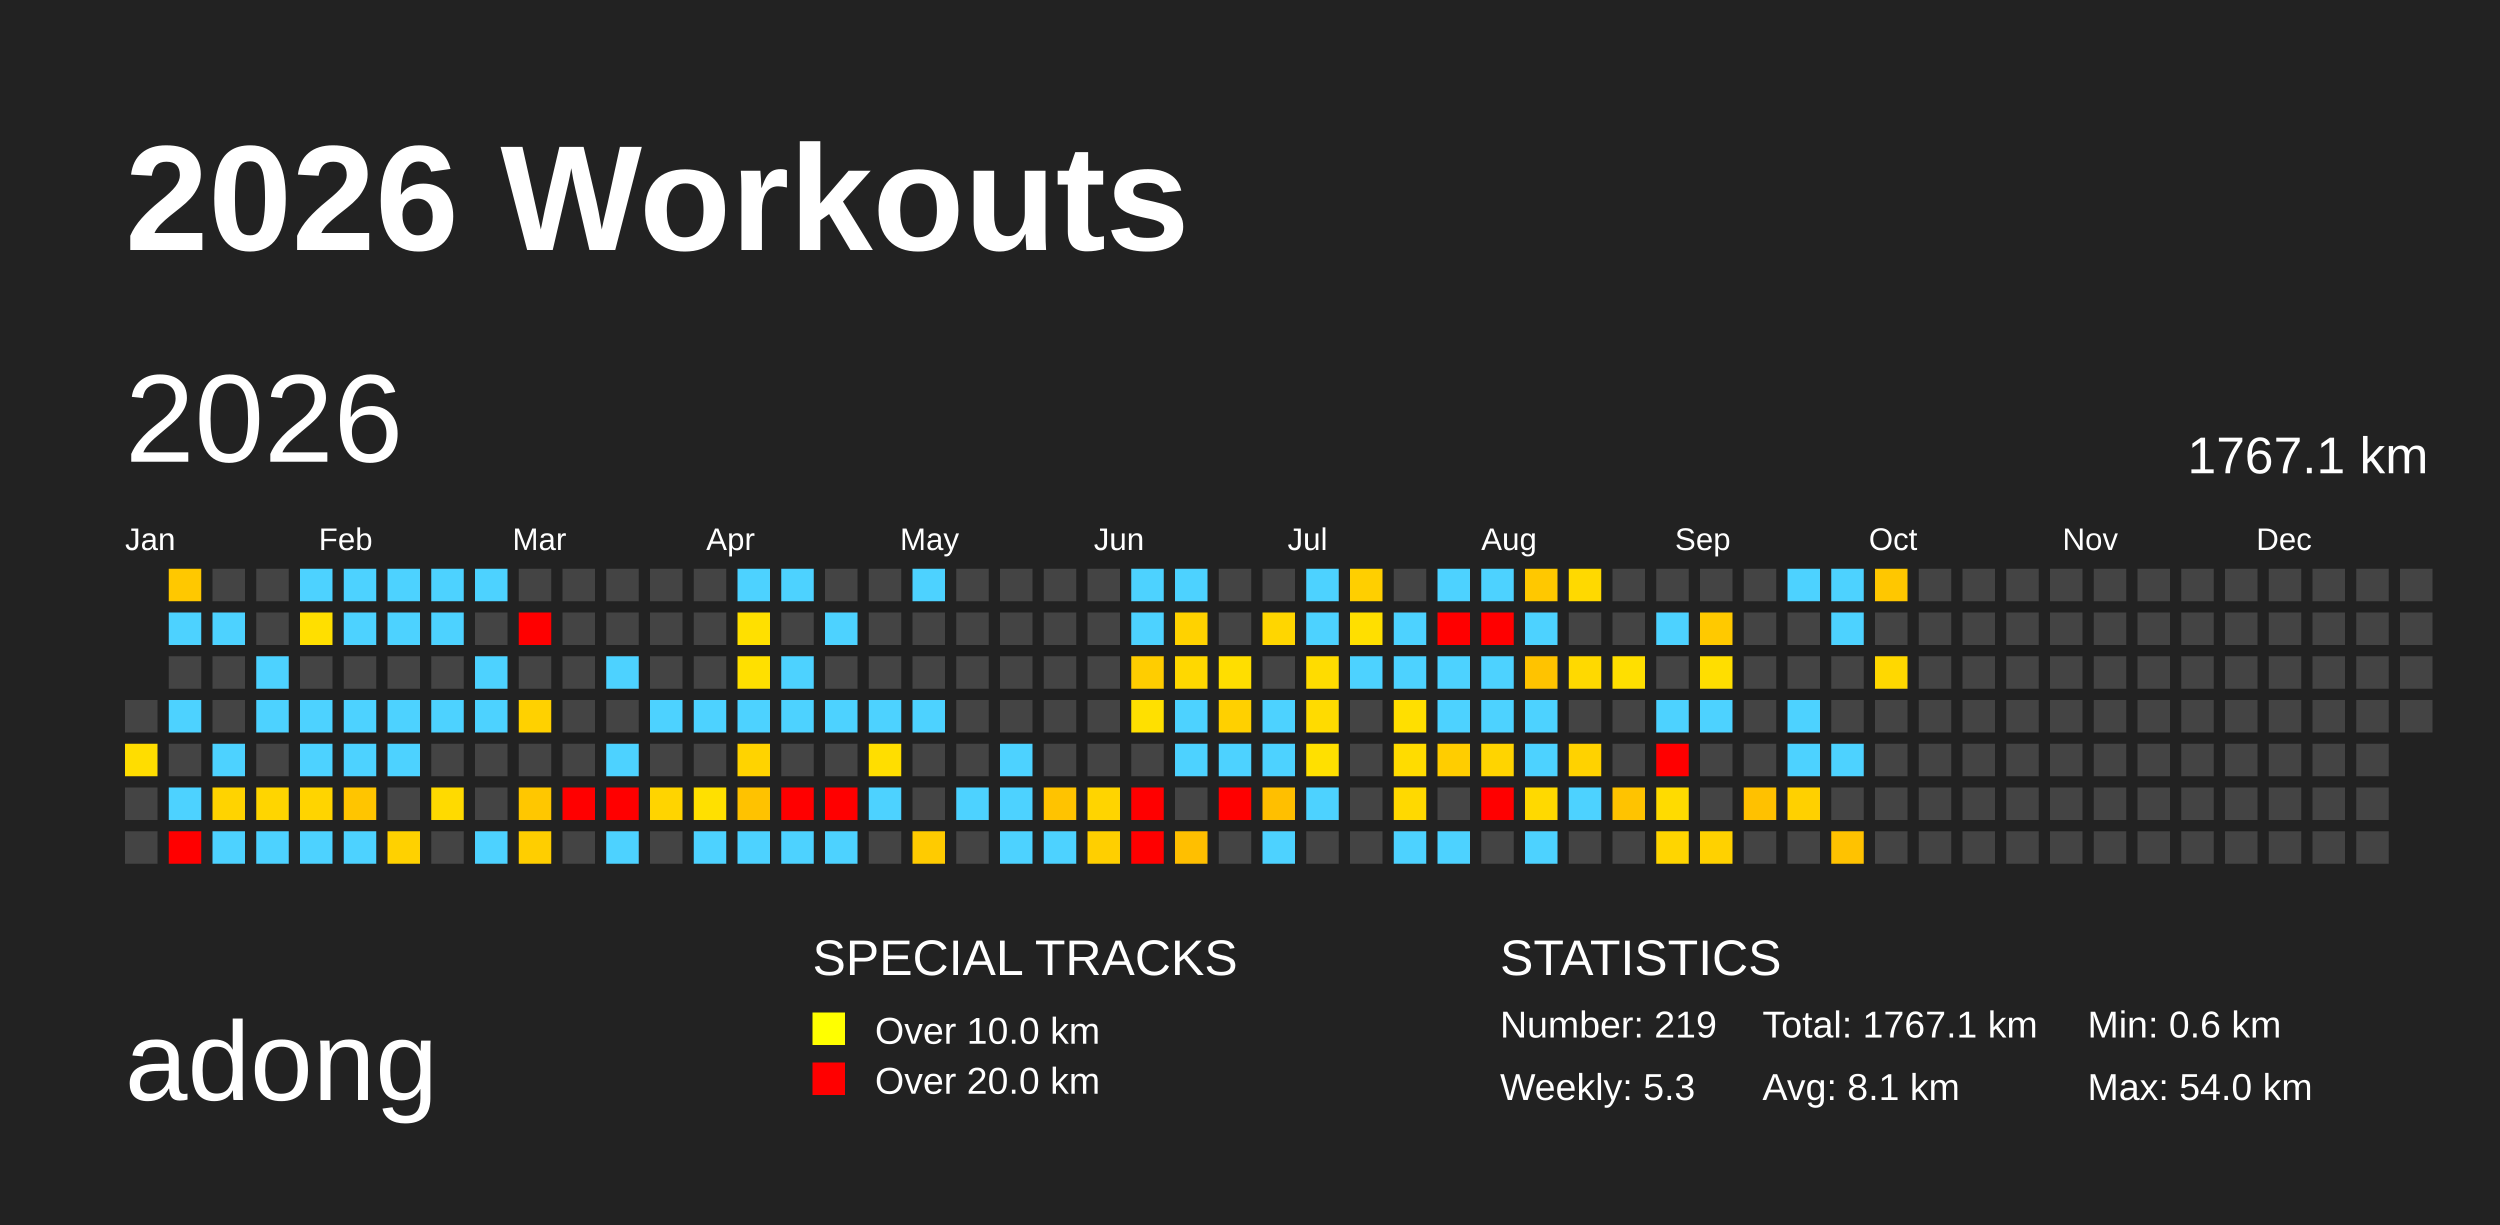
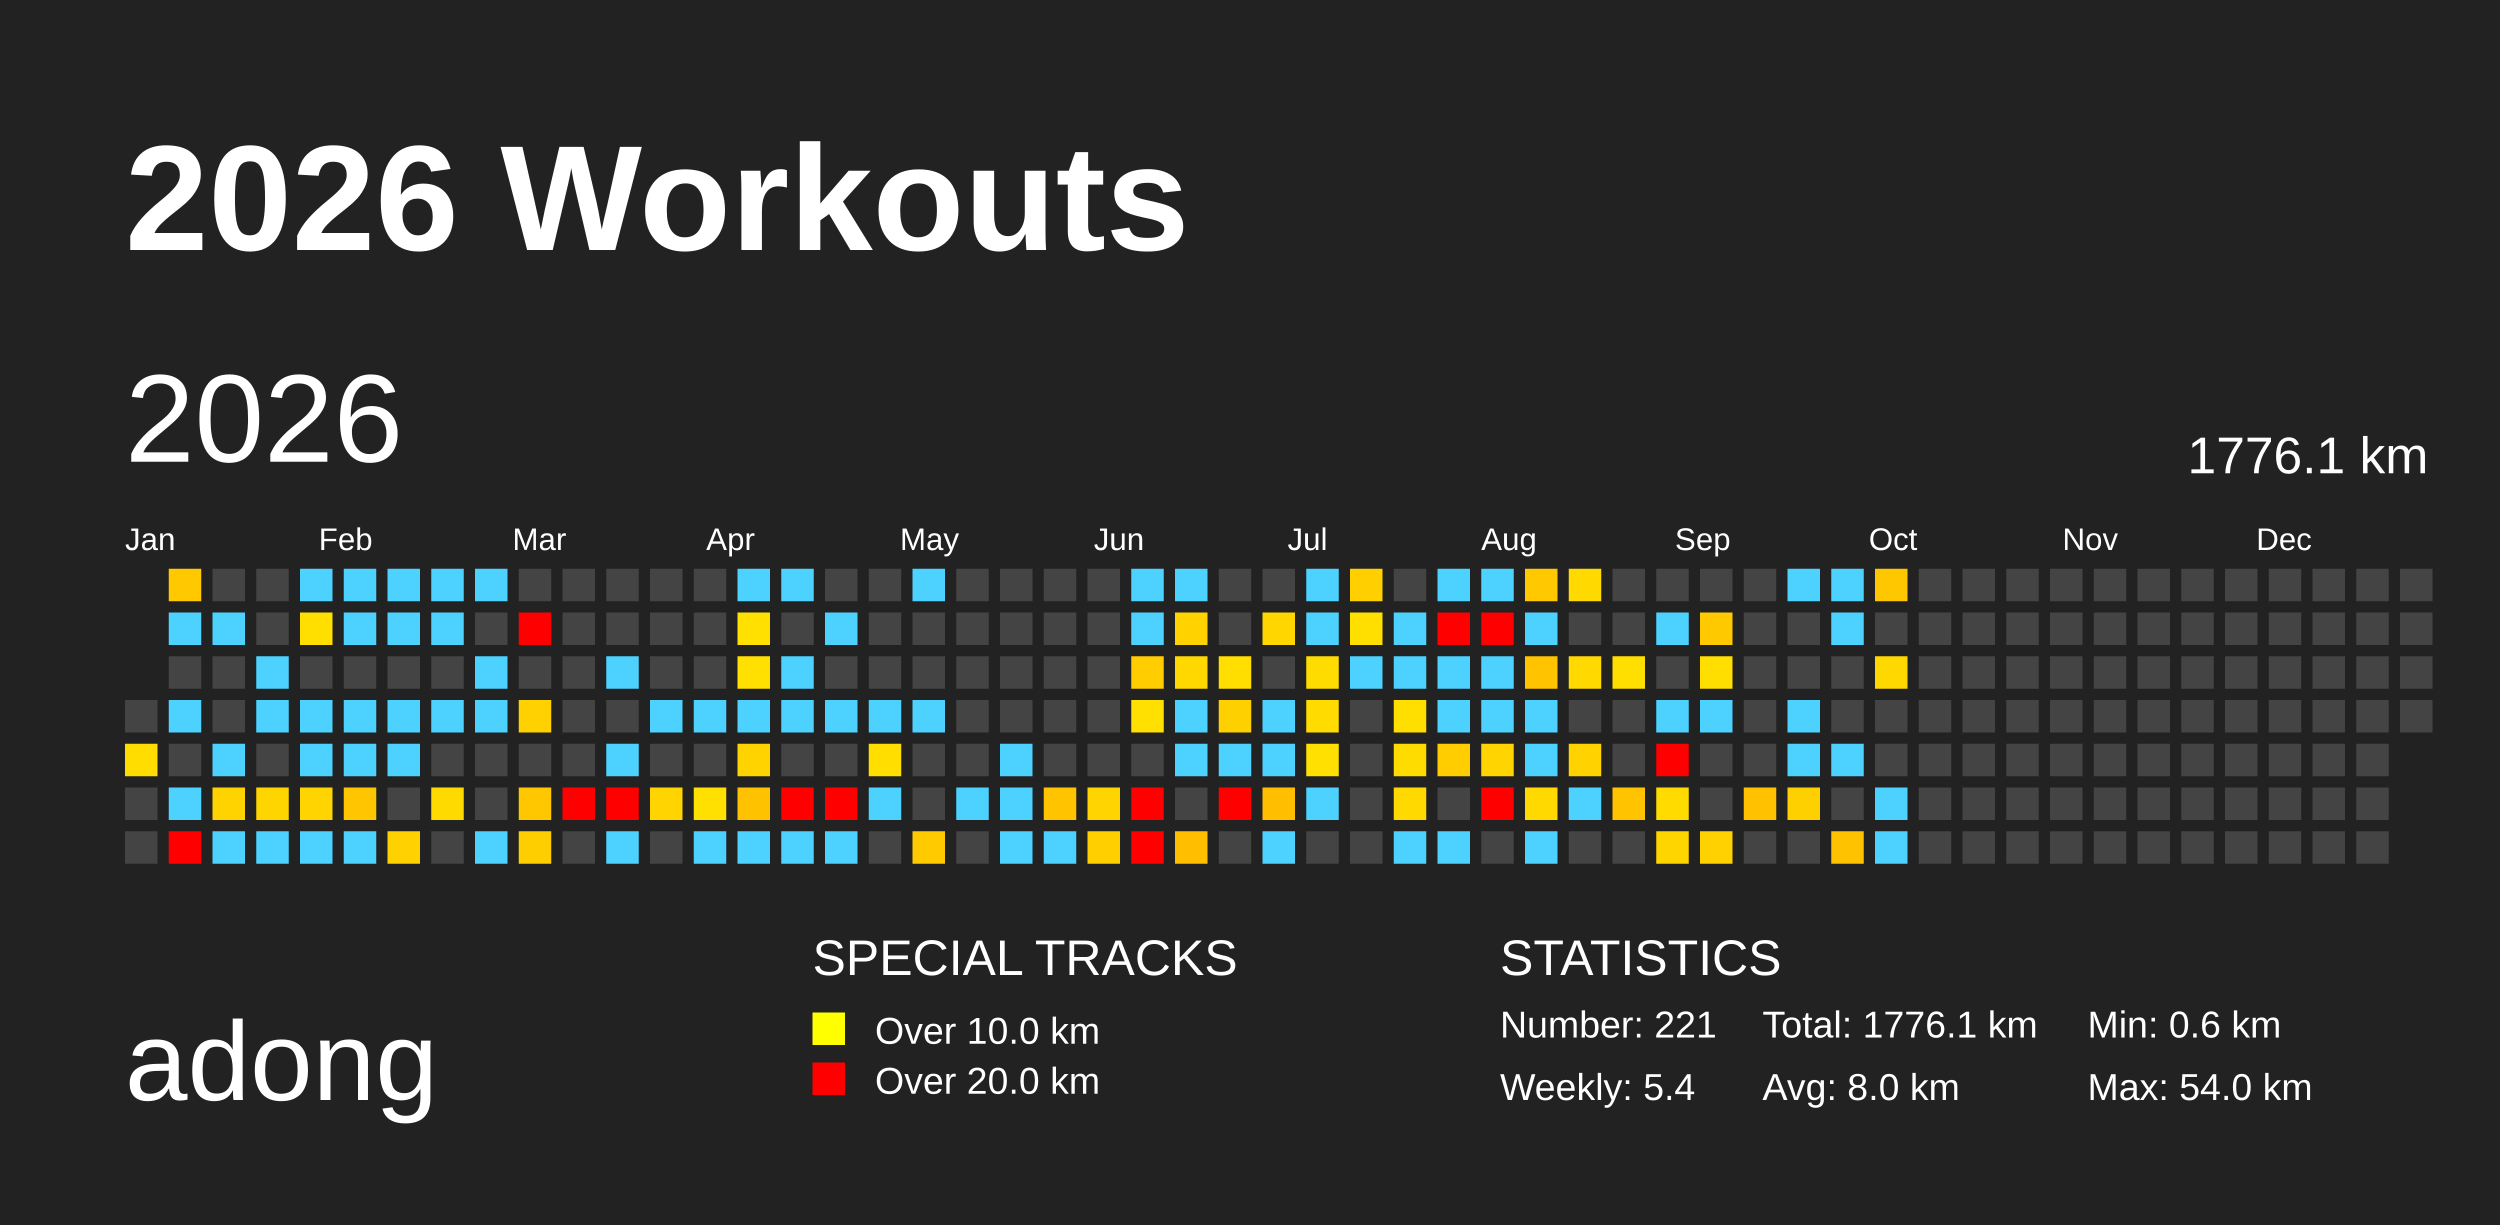
<svg xmlns="http://www.w3.org/2000/svg" baseProfile="full" height="98mm" version="1.1" viewBox="0,0,200,98" width="200mm">
  <defs>
    <pattern height="2" id="indoor-stripe" patternUnits="userSpaceOnUse" width="2">
      <line stroke="white" stroke-opacity="0.45" stroke-width="0.5" x1="0" x2="2" y1="2" y2="0" />
    </pattern>
  </defs>
  <rect fill="#222222" height="98" width="200" x="0" y="0" />
  <text fill="#FFFFFF" style="font-size:12px; font-family:Arial; font-weight:bold;" x="10" y="20">2026 Workouts</text>
  <text fill="#FFFFFF" style="font-size:9px; font-family:Arial" x="10" y="88">adong</text>
  <text fill="#FFFFFF" style="font-size:4px; font-family:Arial" x="65" y="78">SPECIAL TRACKS</text>
  <rect fill="yellow" height="2.6" width="2.6" x="65" y="81" />
  <text fill="#FFFFFF" style="font-size:3px; font-family:Arial" x="70" y="83.5">Over 10.0 km</text>
  <rect fill="red" height="2.6" width="2.6" x="65" y="85" />
  <text fill="#FFFFFF" style="font-size:3px; font-family:Arial" x="70" y="87.5">Over 20.0 km</text>
  <text fill="#FFFFFF" style="font-size:4px; font-family:Arial" x="120" y="78">STATISTICS</text>
-   <text fill="#FFFFFF" style="font-size:3px; font-family:Arial" x="120" y="83">Number: 219</text>
-   <text fill="#FFFFFF" style="font-size:3px; font-family:Arial" x="120" y="88">Weekly: 5.3</text>
-   <text fill="#FFFFFF" style="font-size:3px; font-family:Arial" x="141" y="83">Total: 1767.1 km</text>
-   <text fill="#FFFFFF" style="font-size:3px; font-family:Arial" x="141" y="88">Avg: 8.1 km</text>
+   <text fill="#FFFFFF" style="font-size:3px; font-family:Arial" x="120" y="83">Number: 221</text>
+   <text fill="#FFFFFF" style="font-size:3px; font-family:Arial" x="120" y="88">Weekly: 5.4</text>
+   <text fill="#FFFFFF" style="font-size:3px; font-family:Arial" x="141" y="83">Total: 1776.1 km</text>
+   <text fill="#FFFFFF" style="font-size:3px; font-family:Arial" x="141" y="88">Avg: 8.0 km</text>
  <text fill="#FFFFFF" style="font-size:3px; font-family:Arial" x="167" y="83">Min: 0.6 km</text>
  <text fill="#FFFFFF" style="font-size:3px; font-family:Arial" x="167" y="88">Max: 54.0 km</text>
  <text dominant-baseline="hanging" fill="#FFFFFF" style="font-size:10.0px; font-family:Arial;" x="10" y="30">2026</text>
-   <text dominant-baseline="hanging" fill="#FFFFFF" style="font-size:4.125px; font-family:Arial;" x="175" y="35">1767.1 km</text>
+   <text dominant-baseline="hanging" fill="#FFFFFF" style="font-size:4.125px; font-family:Arial;" x="175" y="35">1776.1 km</text>
  <text fill="#FFFFFF" style="font-size:2.5px; font-family:Arial" x="10.0" y="44">Jan</text>
  <text fill="#FFFFFF" style="font-size:2.5px; font-family:Arial" x="25.5" y="44">Feb</text>
  <text fill="#FFFFFF" style="font-size:2.5px; font-family:Arial" x="41.0" y="44">Mar</text>
  <text fill="#FFFFFF" style="font-size:2.5px; font-family:Arial" x="56.5" y="44">Apr</text>
  <text fill="#FFFFFF" style="font-size:2.5px; font-family:Arial" x="72.0" y="44">May</text>
  <text fill="#FFFFFF" style="font-size:2.5px; font-family:Arial" x="87.5" y="44">Jun</text>
  <text fill="#FFFFFF" style="font-size:2.5px; font-family:Arial" x="103.0" y="44">Jul</text>
  <text fill="#FFFFFF" style="font-size:2.5px; font-family:Arial" x="118.5" y="44">Aug</text>
  <text fill="#FFFFFF" style="font-size:2.5px; font-family:Arial" x="134.0" y="44">Sep</text>
  <text fill="#FFFFFF" style="font-size:2.5px; font-family:Arial" x="149.5" y="44">Oct</text>
  <text fill="#FFFFFF" style="font-size:2.5px; font-family:Arial" x="165.0" y="44">Nov</text>
  <text fill="#FFFFFF" style="font-size:2.5px; font-family:Arial" x="180.5" y="44">Dec</text>
  <rect fill="#444444" height="2.6" width="2.6" x="10.0" y="56.0" />
  <rect fill="#ffdd00" height="2.6" width="2.6" x="10.0" y="59.5" />
  <rect fill="#444444" height="2.6" width="2.6" x="10.0" y="63.0" />
  <rect fill="#444444" height="2.6" width="2.6" x="10.0" y="66.5" />
  <rect fill="#ffc800" height="2.6" width="2.6" x="13.5" y="45.5" />
  <rect fill="#4dd2ff" height="2.6" width="2.6" x="13.5" y="49.0" />
  <rect fill="#444444" height="2.6" width="2.6" x="13.5" y="52.5" />
  <rect fill="#4dd2ff" height="2.6" width="2.6" x="13.5" y="56.0" />
  <rect fill="#444444" height="2.6" width="2.6" x="13.5" y="59.5" />
  <rect fill="#4dd2ff" height="2.6" width="2.6" x="13.5" y="63.0" />
  <rect fill="red" height="2.6" width="2.6" x="13.5" y="66.5" />
  <rect fill="#444444" height="2.6" width="2.6" x="17.0" y="45.5" />
  <rect fill="#4dd2ff" height="2.6" width="2.6" x="17.0" y="49.0" />
  <rect fill="#444444" height="2.6" width="2.6" x="17.0" y="52.5" />
  <rect fill="#444444" height="2.6" width="2.6" x="17.0" y="56.0" />
  <rect fill="#4dd2ff" height="2.6" width="2.6" x="17.0" y="59.5" />
  <rect fill="#ffd300" height="2.6" width="2.6" x="17.0" y="63.0" />
  <rect fill="#4dd2ff" height="2.6" width="2.6" x="17.0" y="66.5" />
  <rect fill="#444444" height="2.6" width="2.6" x="20.5" y="45.5" />
  <rect fill="#444444" height="2.6" width="2.6" x="20.5" y="49.0" />
  <rect fill="#4dd2ff" height="2.6" width="2.6" x="20.5" y="52.5" />
  <rect fill="#4dd2ff" height="2.6" width="2.6" x="20.5" y="56.0" />
  <rect fill="#444444" height="2.6" width="2.6" x="20.5" y="59.5" />
  <rect fill="#ffd500" height="2.6" width="2.6" x="20.5" y="63.0" />
  <rect fill="#4dd2ff" height="2.6" width="2.6" x="20.5" y="66.5" />
  <rect fill="#4dd2ff" height="2.6" width="2.6" x="24.0" y="45.5" />
  <rect fill="#ffdf00" height="2.6" width="2.6" x="24.0" y="49.0" />
  <rect fill="#444444" height="2.6" width="2.6" x="24.0" y="52.5" />
  <rect fill="#4dd2ff" height="2.6" width="2.6" x="24.0" y="56.0" />
  <rect fill="#4dd2ff" height="2.6" width="2.6" x="24.0" y="59.5" />
  <rect fill="#ffd400" height="2.6" width="2.6" x="24.0" y="63.0" />
  <rect fill="#4dd2ff" height="2.6" width="2.6" x="24.0" y="66.5" />
  <rect fill="#4dd2ff" height="2.6" width="2.6" x="27.5" y="45.5" />
  <rect fill="#4dd2ff" height="2.6" width="2.6" x="27.5" y="49.0" />
  <rect fill="#444444" height="2.6" width="2.6" x="27.5" y="52.5" />
  <rect fill="#4dd2ff" height="2.6" width="2.6" x="27.5" y="56.0" />
  <rect fill="#4dd2ff" height="2.6" width="2.6" x="27.5" y="59.5" />
  <rect fill="#ffc500" height="2.6" width="2.6" x="27.5" y="63.0" />
  <rect fill="#4dd2ff" height="2.6" width="2.6" x="27.5" y="66.5" />
  <rect fill="#4dd2ff" height="2.6" width="2.6" x="31.0" y="45.5" />
  <rect fill="#4dd2ff" height="2.6" width="2.6" x="31.0" y="49.0" />
  <rect fill="#444444" height="2.6" width="2.6" x="31.0" y="52.5" />
  <rect fill="#4dd2ff" height="2.6" width="2.6" x="31.0" y="56.0" />
  <rect fill="#4dd2ff" height="2.6" width="2.6" x="31.0" y="59.5" />
  <rect fill="#444444" height="2.6" width="2.6" x="31.0" y="63.0" />
  <rect fill="#ffd100" height="2.6" width="2.6" x="31.0" y="66.5" />
  <rect fill="#4dd2ff" height="2.6" width="2.6" x="34.5" y="45.5" />
  <rect fill="#4dd2ff" height="2.6" width="2.6" x="34.5" y="49.0" />
  <rect fill="#444444" height="2.6" width="2.6" x="34.5" y="52.5" />
  <rect fill="#4dd2ff" height="2.6" width="2.6" x="34.5" y="56.0" />
  <rect fill="#444444" height="2.6" width="2.6" x="34.5" y="59.5" />
  <rect fill="#ffda00" height="2.6" width="2.6" x="34.5" y="63.0" />
  <rect fill="#444444" height="2.6" width="2.6" x="34.5" y="66.5" />
  <rect fill="#4dd2ff" height="2.6" width="2.6" x="38.0" y="45.5" />
  <rect fill="#444444" height="2.6" width="2.6" x="38.0" y="49.0" />
  <rect fill="#4dd2ff" height="2.6" width="2.6" x="38.0" y="52.5" />
  <rect fill="#4dd2ff" height="2.6" width="2.6" x="38.0" y="56.0" />
  <rect fill="#444444" height="2.6" width="2.6" x="38.0" y="59.5" />
  <rect fill="#444444" height="2.6" width="2.6" x="38.0" y="63.0" />
  <rect fill="#4dd2ff" height="2.6" width="2.6" x="38.0" y="66.5" />
  <rect fill="#444444" height="2.6" width="2.6" x="41.5" y="45.5" />
  <rect fill="red" height="2.6" width="2.6" x="41.5" y="49.0" />
  <rect fill="#444444" height="2.6" width="2.6" x="41.5" y="52.5" />
  <rect fill="#ffd100" height="2.6" width="2.6" x="41.5" y="56.0" />
  <rect fill="#444444" height="2.6" width="2.6" x="41.5" y="59.5" />
  <rect fill="#ffc700" height="2.6" width="2.6" x="41.5" y="63.0" />
  <rect fill="#ffce00" height="2.6" width="2.6" x="41.5" y="66.5" />
  <rect fill="#444444" height="2.6" width="2.6" x="45.0" y="45.5" />
  <rect fill="#444444" height="2.6" width="2.6" x="45.0" y="49.0" />
  <rect fill="#444444" height="2.6" width="2.6" x="45.0" y="52.5" />
  <rect fill="#444444" height="2.6" width="2.6" x="45.0" y="56.0" />
  <rect fill="#444444" height="2.6" width="2.6" x="45.0" y="59.5" />
  <rect fill="red" height="2.6" width="2.6" x="45.0" y="63.0" />
  <rect fill="#444444" height="2.6" width="2.6" x="45.0" y="66.5" />
  <rect fill="#444444" height="2.6" width="2.6" x="48.5" y="45.5" />
  <rect fill="#444444" height="2.6" width="2.6" x="48.5" y="49.0" />
  <rect fill="#4dd2ff" height="2.6" width="2.6" x="48.5" y="52.5" />
  <rect fill="#444444" height="2.6" width="2.6" x="48.5" y="56.0" />
  <rect fill="#4dd2ff" height="2.6" width="2.6" x="48.5" y="59.5" />
  <rect fill="red" height="2.6" width="2.6" x="48.5" y="63.0" />
  <rect fill="#4dd2ff" height="2.6" width="2.6" x="48.5" y="66.5" />
  <rect fill="#444444" height="2.6" width="2.6" x="52.0" y="45.5" />
  <rect fill="#444444" height="2.6" width="2.6" x="52.0" y="49.0" />
  <rect fill="#444444" height="2.6" width="2.6" x="52.0" y="52.5" />
  <rect fill="#4dd2ff" height="2.6" width="2.6" x="52.0" y="56.0" />
  <rect fill="#444444" height="2.6" width="2.6" x="52.0" y="59.5" />
  <rect fill="#ffd400" height="2.6" width="2.6" x="52.0" y="63.0" />
  <rect fill="#444444" height="2.6" width="2.6" x="52.0" y="66.5" />
  <rect fill="#444444" height="2.6" width="2.6" x="55.5" y="45.5" />
  <rect fill="#444444" height="2.6" width="2.6" x="55.5" y="49.0" />
  <rect fill="#444444" height="2.6" width="2.6" x="55.5" y="52.5" />
  <rect fill="#4dd2ff" height="2.6" width="2.6" x="55.5" y="56.0" />
  <rect fill="#444444" height="2.6" width="2.6" x="55.5" y="59.5" />
  <rect fill="#ffe000" height="2.6" width="2.6" x="55.5" y="63.0" />
  <rect fill="#4dd2ff" height="2.6" width="2.6" x="55.5" y="66.5" />
  <rect fill="#4dd2ff" height="2.6" width="2.6" x="59.0" y="45.5" />
  <rect fill="#ffe000" height="2.6" width="2.6" x="59.0" y="49.0" />
  <rect fill="#ffe000" height="2.6" width="2.6" x="59.0" y="52.5" />
  <rect fill="#4dd2ff" height="2.6" width="2.6" x="59.0" y="56.0" />
  <rect fill="#ffd300" height="2.6" width="2.6" x="59.0" y="59.5" />
  <rect fill="#ffc200" height="2.6" width="2.6" x="59.0" y="63.0" />
  <rect fill="#4dd2ff" height="2.6" width="2.6" x="59.0" y="66.5" />
  <rect fill="#4dd2ff" height="2.6" width="2.6" x="62.5" y="45.5" />
  <rect fill="#444444" height="2.6" width="2.6" x="62.5" y="49.0" />
  <rect fill="#4dd2ff" height="2.6" width="2.6" x="62.5" y="52.5" />
  <rect fill="#4dd2ff" height="2.6" width="2.6" x="62.5" y="56.0" />
  <rect fill="#444444" height="2.6" width="2.6" x="62.5" y="59.5" />
  <rect fill="red" height="2.6" width="2.6" x="62.5" y="63.0" />
  <rect fill="#4dd2ff" height="2.6" width="2.6" x="62.5" y="66.5" />
  <rect fill="#444444" height="2.6" width="2.6" x="66.0" y="45.5" />
  <rect fill="#4dd2ff" height="2.6" width="2.6" x="66.0" y="49.0" />
  <rect fill="#444444" height="2.6" width="2.6" x="66.0" y="52.5" />
  <rect fill="#4dd2ff" height="2.6" width="2.6" x="66.0" y="56.0" />
  <rect fill="#444444" height="2.6" width="2.6" x="66.0" y="59.5" />
  <rect fill="red" height="2.6" width="2.6" x="66.0" y="63.0" />
  <rect fill="#4dd2ff" height="2.6" width="2.6" x="66.0" y="66.5" />
  <rect fill="#444444" height="2.6" width="2.6" x="69.5" y="45.5" />
  <rect fill="#444444" height="2.6" width="2.6" x="69.5" y="49.0" />
  <rect fill="#444444" height="2.6" width="2.6" x="69.5" y="52.5" />
  <rect fill="#4dd2ff" height="2.6" width="2.6" x="69.5" y="56.0" />
  <rect fill="#ffde00" height="2.6" width="2.6" x="69.5" y="59.5" />
  <rect fill="#4dd2ff" height="2.6" width="2.6" x="69.5" y="63.0" />
  <rect fill="#444444" height="2.6" width="2.6" x="69.5" y="66.5" />
  <rect fill="#4dd2ff" height="2.6" width="2.6" x="73.0" y="45.5" />
  <rect fill="#444444" height="2.6" width="2.6" x="73.0" y="49.0" />
  <rect fill="#444444" height="2.6" width="2.6" x="73.0" y="52.5" />
  <rect fill="#4dd2ff" height="2.6" width="2.6" x="73.0" y="56.0" />
  <rect fill="#444444" height="2.6" width="2.6" x="73.0" y="59.5" />
  <rect fill="#444444" height="2.6" width="2.6" x="73.0" y="63.0" />
  <rect fill="#ffcb00" height="2.6" width="2.6" x="73.0" y="66.5" />
  <rect fill="#444444" height="2.6" width="2.6" x="76.5" y="45.5" />
  <rect fill="#444444" height="2.6" width="2.6" x="76.5" y="49.0" />
  <rect fill="#444444" height="2.6" width="2.6" x="76.5" y="52.5" />
  <rect fill="#444444" height="2.6" width="2.6" x="76.5" y="56.0" />
  <rect fill="#444444" height="2.6" width="2.6" x="76.5" y="59.5" />
  <rect fill="#4dd2ff" height="2.6" width="2.6" x="76.5" y="63.0" />
  <rect fill="#444444" height="2.6" width="2.6" x="76.5" y="66.5" />
  <rect fill="#444444" height="2.6" width="2.6" x="80.0" y="45.5" />
  <rect fill="#444444" height="2.6" width="2.6" x="80.0" y="49.0" />
  <rect fill="#444444" height="2.6" width="2.6" x="80.0" y="52.5" />
  <rect fill="#444444" height="2.6" width="2.6" x="80.0" y="56.0" />
  <rect fill="#4dd2ff" height="2.6" width="2.6" x="80.0" y="59.5" />
  <rect fill="#4dd2ff" height="2.6" width="2.6" x="80.0" y="63.0" />
  <rect fill="#4dd2ff" height="2.6" width="2.6" x="80.0" y="66.5" />
  <rect fill="#444444" height="2.6" width="2.6" x="83.5" y="45.5" />
  <rect fill="#444444" height="2.6" width="2.6" x="83.5" y="49.0" />
  <rect fill="#444444" height="2.6" width="2.6" x="83.5" y="52.5" />
  <rect fill="#444444" height="2.6" width="2.6" x="83.5" y="56.0" />
  <rect fill="#444444" height="2.6" width="2.6" x="83.5" y="59.5" />
  <rect fill="#ffc300" height="2.6" width="2.6" x="83.5" y="63.0" />
  <rect fill="#4dd2ff" height="2.6" width="2.6" x="83.5" y="66.5" />
  <rect fill="#444444" height="2.6" width="2.6" x="87.0" y="45.5" />
  <rect fill="#444444" height="2.6" width="2.6" x="87.0" y="49.0" />
  <rect fill="#444444" height="2.6" width="2.6" x="87.0" y="52.5" />
  <rect fill="#444444" height="2.6" width="2.6" x="87.0" y="56.0" />
  <rect fill="#444444" height="2.6" width="2.6" x="87.0" y="59.5" />
  <rect fill="#ffd400" height="2.6" width="2.6" x="87.0" y="63.0" />
  <rect fill="#ffcf00" height="2.6" width="2.6" x="87.0" y="66.5" />
  <rect fill="#4dd2ff" height="2.6" width="2.6" x="90.5" y="45.5" />
  <rect fill="#4dd2ff" height="2.6" width="2.6" x="90.5" y="49.0" />
  <rect fill="#ffcd00" height="2.6" width="2.6" x="90.5" y="52.5" />
  <rect fill="#ffe000" height="2.6" width="2.6" x="90.5" y="56.0" />
  <rect fill="#444444" height="2.6" width="2.6" x="90.5" y="59.5" />
  <rect fill="red" height="2.6" width="2.6" x="90.5" y="63.0" />
  <rect fill="red" height="2.6" width="2.6" x="90.5" y="66.5" />
  <rect fill="#4dd2ff" height="2.6" width="2.6" x="94.0" y="45.5" />
  <rect fill="#ffd200" height="2.6" width="2.6" x="94.0" y="49.0" />
  <rect fill="#ffd800" height="2.6" width="2.6" x="94.0" y="52.5" />
  <rect fill="#4dd2ff" height="2.6" width="2.6" x="94.0" y="56.0" />
  <rect fill="#4dd2ff" height="2.6" width="2.6" x="94.0" y="59.5" />
  <rect fill="#444444" height="2.6" width="2.6" x="94.0" y="63.0" />
  <rect fill="#ffbf00" height="2.6" width="2.6" x="94.0" y="66.5" />
  <rect fill="#444444" height="2.6" width="2.6" x="97.5" y="45.5" />
  <rect fill="#444444" height="2.6" width="2.6" x="97.5" y="49.0" />
  <rect fill="#ffde00" height="2.6" width="2.6" x="97.5" y="52.5" />
  <rect fill="#ffd000" height="2.6" width="2.6" x="97.5" y="56.0" />
  <rect fill="#4dd2ff" height="2.6" width="2.6" x="97.5" y="59.5" />
  <rect fill="red" height="2.6" width="2.6" x="97.5" y="63.0" />
  <rect fill="#444444" height="2.6" width="2.6" x="97.5" y="66.5" />
  <rect fill="#444444" height="2.6" width="2.6" x="101.0" y="45.5" />
  <rect fill="#ffd600" height="2.6" width="2.6" x="101.0" y="49.0" />
  <rect fill="#444444" height="2.6" width="2.6" x="101.0" y="52.5" />
  <rect fill="#4dd2ff" height="2.6" width="2.6" x="101.0" y="56.0" />
  <rect fill="#4dd2ff" height="2.6" width="2.6" x="101.0" y="59.5" />
  <rect fill="#ffbf00" height="2.6" width="2.6" x="101.0" y="63.0" />
  <rect fill="#4dd2ff" height="2.6" width="2.6" x="101.0" y="66.5" />
  <rect fill="#4dd2ff" height="2.6" width="2.6" x="104.5" y="45.5" />
  <rect fill="#4dd2ff" height="2.6" width="2.6" x="104.5" y="49.0" />
  <rect fill="#ffdc00" height="2.6" width="2.6" x="104.5" y="52.5" />
  <rect fill="#ffdb00" height="2.6" width="2.6" x="104.5" y="56.0" />
  <rect fill="#ffe000" height="2.6" width="2.6" x="104.5" y="59.5" />
  <rect fill="#4dd2ff" height="2.6" width="2.6" x="104.5" y="63.0" />
  <rect fill="#444444" height="2.6" width="2.6" x="104.5" y="66.5" />
  <rect fill="#ffcf00" height="2.6" width="2.6" x="108.0" y="45.5" />
  <rect fill="#ffdf00" height="2.6" width="2.6" x="108.0" y="49.0" />
  <rect fill="#4dd2ff" height="2.6" width="2.6" x="108.0" y="52.5" />
  <rect fill="#444444" height="2.6" width="2.6" x="108.0" y="56.0" />
  <rect fill="#444444" height="2.6" width="2.6" x="108.0" y="59.5" />
  <rect fill="#444444" height="2.6" width="2.6" x="108.0" y="63.0" />
  <rect fill="#444444" height="2.6" width="2.6" x="108.0" y="66.5" />
  <rect fill="#444444" height="2.6" width="2.6" x="111.5" y="45.5" />
  <rect fill="#4dd2ff" height="2.6" width="2.6" x="111.5" y="49.0" />
  <rect fill="#4dd2ff" height="2.6" width="2.6" x="111.5" y="52.5" />
  <rect fill="#ffdf00" height="2.6" width="2.6" x="111.5" y="56.0" />
  <rect fill="#ffdc00" height="2.6" width="2.6" x="111.5" y="59.5" />
  <rect fill="#ffd900" height="2.6" width="2.6" x="111.5" y="63.0" />
  <rect fill="#4dd2ff" height="2.6" width="2.6" x="111.5" y="66.5" />
  <rect fill="#4dd2ff" height="2.6" width="2.6" x="115.0" y="45.5" />
  <rect fill="red" height="2.6" width="2.6" x="115.0" y="49.0" />
  <rect fill="#4dd2ff" height="2.6" width="2.6" x="115.0" y="52.5" />
  <rect fill="#4dd2ff" height="2.6" width="2.6" x="115.0" y="56.0" />
  <rect fill="#ffcd00" height="2.6" width="2.6" x="115.0" y="59.5" />
  <rect fill="#444444" height="2.6" width="2.6" x="115.0" y="63.0" />
  <rect fill="#4dd2ff" height="2.6" width="2.6" x="115.0" y="66.5" />
  <rect fill="#4dd2ff" height="2.6" width="2.6" x="118.5" y="45.5" />
  <rect fill="red" height="2.6" width="2.6" x="118.5" y="49.0" />
  <rect fill="#4dd2ff" height="2.6" width="2.6" x="118.5" y="52.5" />
  <rect fill="#4dd2ff" height="2.6" width="2.6" x="118.5" y="56.0" />
  <rect fill="#ffd400" height="2.6" width="2.6" x="118.5" y="59.5" />
  <rect fill="red" height="2.6" width="2.6" x="118.5" y="63.0" />
  <rect fill="#444444" height="2.6" width="2.6" x="118.5" y="66.5" />
  <rect fill="#ffc800" height="2.6" width="2.6" x="122.0" y="45.5" />
  <rect fill="#4dd2ff" height="2.6" width="2.6" x="122.0" y="49.0" />
  <rect fill="#ffc300" height="2.6" width="2.6" x="122.0" y="52.5" />
  <rect fill="#4dd2ff" height="2.6" width="2.6" x="122.0" y="56.0" />
  <rect fill="#4dd2ff" height="2.6" width="2.6" x="122.0" y="59.5" />
  <rect fill="#ffd900" height="2.6" width="2.6" x="122.0" y="63.0" />
  <rect fill="#4dd2ff" height="2.6" width="2.6" x="122.0" y="66.5" />
  <rect fill="#ffd900" height="2.6" width="2.6" x="125.5" y="45.5" />
  <rect fill="#444444" height="2.6" width="2.6" x="125.5" y="49.0" />
  <rect fill="#ffd900" height="2.6" width="2.6" x="125.5" y="52.5" />
  <rect fill="#444444" height="2.6" width="2.6" x="125.5" y="56.0" />
  <rect fill="#ffd200" height="2.6" width="2.6" x="125.5" y="59.5" />
  <rect fill="#4dd2ff" height="2.6" width="2.6" x="125.5" y="63.0" />
  <rect fill="#444444" height="2.6" width="2.6" x="125.5" y="66.5" />
  <rect fill="#444444" height="2.6" width="2.6" x="129.0" y="45.5" />
  <rect fill="#444444" height="2.6" width="2.6" x="129.0" y="49.0" />
  <rect fill="#ffdf00" height="2.6" width="2.6" x="129.0" y="52.5" />
  <rect fill="#444444" height="2.6" width="2.6" x="129.0" y="56.0" />
  <rect fill="#444444" height="2.6" width="2.6" x="129.0" y="59.5" />
  <rect fill="#ffc300" height="2.6" width="2.6" x="129.0" y="63.0" />
  <rect fill="#444444" height="2.6" width="2.6" x="129.0" y="66.5" />
  <rect fill="#444444" height="2.6" width="2.6" x="132.5" y="45.5" />
  <rect fill="#4dd2ff" height="2.6" width="2.6" x="132.5" y="49.0" />
  <rect fill="#444444" height="2.6" width="2.6" x="132.5" y="52.5" />
  <rect fill="#4dd2ff" height="2.6" width="2.6" x="132.5" y="56.0" />
  <rect fill="red" height="2.6" width="2.6" x="132.5" y="59.5" />
  <rect fill="#ffdb00" height="2.6" width="2.6" x="132.5" y="63.0" />
  <rect fill="#ffd500" height="2.6" width="2.6" x="132.5" y="66.5" />
  <rect fill="#444444" height="2.6" width="2.6" x="136.0" y="45.5" />
  <rect fill="#ffc900" height="2.6" width="2.6" x="136.0" y="49.0" />
  <rect fill="#ffde00" height="2.6" width="2.6" x="136.0" y="52.5" />
  <rect fill="#4dd2ff" height="2.6" width="2.6" x="136.0" y="56.0" />
  <rect fill="#444444" height="2.6" width="2.6" x="136.0" y="59.5" />
  <rect fill="#444444" height="2.6" width="2.6" x="136.0" y="63.0" />
  <rect fill="#ffd100" height="2.6" width="2.6" x="136.0" y="66.5" />
  <rect fill="#444444" height="2.6" width="2.6" x="139.5" y="45.5" />
  <rect fill="#444444" height="2.6" width="2.6" x="139.5" y="49.0" />
  <rect fill="#444444" height="2.6" width="2.6" x="139.5" y="52.5" />
  <rect fill="#444444" height="2.6" width="2.6" x="139.5" y="56.0" />
  <rect fill="#444444" height="2.6" width="2.6" x="139.5" y="59.5" />
  <rect fill="#ffc100" height="2.6" width="2.6" x="139.5" y="63.0" />
  <rect fill="#444444" height="2.6" width="2.6" x="139.5" y="66.5" />
  <rect fill="#4dd2ff" height="2.6" width="2.6" x="143.0" y="45.5" />
  <rect fill="#444444" height="2.6" width="2.6" x="143.0" y="49.0" />
  <rect fill="#444444" height="2.6" width="2.6" x="143.0" y="52.5" />
  <rect fill="#4dd2ff" height="2.6" width="2.6" x="143.0" y="56.0" />
  <rect fill="#4dd2ff" height="2.6" width="2.6" x="143.0" y="59.5" />
  <rect fill="#ffd000" height="2.6" width="2.6" x="143.0" y="63.0" />
  <rect fill="#444444" height="2.6" width="2.6" x="143.0" y="66.5" />
  <rect fill="#4dd2ff" height="2.6" width="2.6" x="146.5" y="45.5" />
  <rect fill="#4dd2ff" height="2.6" width="2.6" x="146.5" y="49.0" />
  <rect fill="#444444" height="2.6" width="2.6" x="146.5" y="52.5" />
  <rect fill="#444444" height="2.6" width="2.6" x="146.5" y="56.0" />
  <rect fill="#4dd2ff" height="2.6" width="2.6" x="146.5" y="59.5" />
  <rect fill="#444444" height="2.6" width="2.6" x="146.5" y="63.0" />
  <rect fill="#ffc200" height="2.6" width="2.6" x="146.5" y="66.5" />
  <rect fill="#ffc700" height="2.6" width="2.6" x="150.0" y="45.5" />
  <rect fill="#444444" height="2.6" width="2.6" x="150.0" y="49.0" />
  <rect fill="#ffd800" height="2.6" width="2.6" x="150.0" y="52.5" />
  <rect fill="#444444" height="2.6" width="2.6" x="150.0" y="56.0" />
  <rect fill="#444444" height="2.6" width="2.6" x="150.0" y="59.5" />
-   <rect fill="#444444" height="2.6" width="2.6" x="150.0" y="63.0" />
-   <rect fill="#444444" height="2.6" width="2.6" x="150.0" y="66.5" />
+   <rect fill="#4dd2ff" height="2.6" width="2.6" x="150.0" y="63.0" />
+   <rect fill="#4dd2ff" height="2.6" width="2.6" x="150.0" y="66.5" />
  <rect fill="#444444" height="2.6" width="2.6" x="153.5" y="45.5" />
  <rect fill="#444444" height="2.6" width="2.6" x="153.5" y="49.0" />
  <rect fill="#444444" height="2.6" width="2.6" x="153.5" y="52.5" />
  <rect fill="#444444" height="2.6" width="2.6" x="153.5" y="56.0" />
  <rect fill="#444444" height="2.6" width="2.6" x="153.5" y="59.5" />
  <rect fill="#444444" height="2.6" width="2.6" x="153.5" y="63.0" />
  <rect fill="#444444" height="2.6" width="2.6" x="153.5" y="66.5" />
  <rect fill="#444444" height="2.6" width="2.6" x="157.0" y="45.5" />
  <rect fill="#444444" height="2.6" width="2.6" x="157.0" y="49.0" />
  <rect fill="#444444" height="2.6" width="2.6" x="157.0" y="52.5" />
  <rect fill="#444444" height="2.6" width="2.6" x="157.0" y="56.0" />
  <rect fill="#444444" height="2.6" width="2.6" x="157.0" y="59.5" />
  <rect fill="#444444" height="2.6" width="2.6" x="157.0" y="63.0" />
  <rect fill="#444444" height="2.6" width="2.6" x="157.0" y="66.5" />
  <rect fill="#444444" height="2.6" width="2.6" x="160.5" y="45.5" />
  <rect fill="#444444" height="2.6" width="2.6" x="160.5" y="49.0" />
  <rect fill="#444444" height="2.6" width="2.6" x="160.5" y="52.5" />
  <rect fill="#444444" height="2.6" width="2.6" x="160.5" y="56.0" />
  <rect fill="#444444" height="2.6" width="2.6" x="160.5" y="59.5" />
  <rect fill="#444444" height="2.6" width="2.6" x="160.5" y="63.0" />
  <rect fill="#444444" height="2.6" width="2.6" x="160.5" y="66.5" />
  <rect fill="#444444" height="2.6" width="2.6" x="164.0" y="45.5" />
  <rect fill="#444444" height="2.6" width="2.6" x="164.0" y="49.0" />
  <rect fill="#444444" height="2.6" width="2.6" x="164.0" y="52.5" />
  <rect fill="#444444" height="2.6" width="2.6" x="164.0" y="56.0" />
  <rect fill="#444444" height="2.6" width="2.6" x="164.0" y="59.5" />
  <rect fill="#444444" height="2.6" width="2.6" x="164.0" y="63.0" />
  <rect fill="#444444" height="2.6" width="2.6" x="164.0" y="66.5" />
  <rect fill="#444444" height="2.6" width="2.6" x="167.5" y="45.5" />
  <rect fill="#444444" height="2.6" width="2.6" x="167.5" y="49.0" />
  <rect fill="#444444" height="2.6" width="2.6" x="167.5" y="52.5" />
  <rect fill="#444444" height="2.6" width="2.6" x="167.5" y="56.0" />
  <rect fill="#444444" height="2.6" width="2.6" x="167.5" y="59.5" />
  <rect fill="#444444" height="2.6" width="2.6" x="167.5" y="63.0" />
  <rect fill="#444444" height="2.6" width="2.6" x="167.5" y="66.5" />
  <rect fill="#444444" height="2.6" width="2.6" x="171.0" y="45.5" />
  <rect fill="#444444" height="2.6" width="2.6" x="171.0" y="49.0" />
  <rect fill="#444444" height="2.6" width="2.6" x="171.0" y="52.5" />
  <rect fill="#444444" height="2.6" width="2.6" x="171.0" y="56.0" />
  <rect fill="#444444" height="2.6" width="2.6" x="171.0" y="59.5" />
  <rect fill="#444444" height="2.6" width="2.6" x="171.0" y="63.0" />
  <rect fill="#444444" height="2.6" width="2.6" x="171.0" y="66.5" />
  <rect fill="#444444" height="2.6" width="2.6" x="174.5" y="45.5" />
  <rect fill="#444444" height="2.6" width="2.6" x="174.5" y="49.0" />
  <rect fill="#444444" height="2.6" width="2.6" x="174.5" y="52.5" />
  <rect fill="#444444" height="2.6" width="2.6" x="174.5" y="56.0" />
  <rect fill="#444444" height="2.6" width="2.6" x="174.5" y="59.5" />
  <rect fill="#444444" height="2.6" width="2.6" x="174.5" y="63.0" />
  <rect fill="#444444" height="2.6" width="2.6" x="174.5" y="66.5" />
  <rect fill="#444444" height="2.6" width="2.6" x="178.0" y="45.5" />
  <rect fill="#444444" height="2.6" width="2.6" x="178.0" y="49.0" />
  <rect fill="#444444" height="2.6" width="2.6" x="178.0" y="52.5" />
  <rect fill="#444444" height="2.6" width="2.6" x="178.0" y="56.0" />
  <rect fill="#444444" height="2.6" width="2.6" x="178.0" y="59.5" />
  <rect fill="#444444" height="2.6" width="2.6" x="178.0" y="63.0" />
  <rect fill="#444444" height="2.6" width="2.6" x="178.0" y="66.5" />
  <rect fill="#444444" height="2.6" width="2.6" x="181.5" y="45.5" />
  <rect fill="#444444" height="2.6" width="2.6" x="181.5" y="49.0" />
  <rect fill="#444444" height="2.6" width="2.6" x="181.5" y="52.5" />
  <rect fill="#444444" height="2.6" width="2.6" x="181.5" y="56.0" />
  <rect fill="#444444" height="2.6" width="2.6" x="181.5" y="59.5" />
  <rect fill="#444444" height="2.6" width="2.6" x="181.5" y="63.0" />
  <rect fill="#444444" height="2.6" width="2.6" x="181.5" y="66.5" />
  <rect fill="#444444" height="2.6" width="2.6" x="185.0" y="45.5" />
  <rect fill="#444444" height="2.6" width="2.6" x="185.0" y="49.0" />
  <rect fill="#444444" height="2.6" width="2.6" x="185.0" y="52.5" />
  <rect fill="#444444" height="2.6" width="2.6" x="185.0" y="56.0" />
  <rect fill="#444444" height="2.6" width="2.6" x="185.0" y="59.5" />
  <rect fill="#444444" height="2.6" width="2.6" x="185.0" y="63.0" />
  <rect fill="#444444" height="2.6" width="2.6" x="185.0" y="66.5" />
  <rect fill="#444444" height="2.6" width="2.6" x="188.5" y="45.5" />
  <rect fill="#444444" height="2.6" width="2.6" x="188.5" y="49.0" />
  <rect fill="#444444" height="2.6" width="2.6" x="188.5" y="52.5" />
  <rect fill="#444444" height="2.6" width="2.6" x="188.5" y="56.0" />
  <rect fill="#444444" height="2.6" width="2.6" x="188.5" y="59.5" />
  <rect fill="#444444" height="2.6" width="2.6" x="188.5" y="63.0" />
  <rect fill="#444444" height="2.6" width="2.6" x="188.5" y="66.5" />
  <rect fill="#444444" height="2.6" width="2.6" x="192.0" y="45.5" />
  <rect fill="#444444" height="2.6" width="2.6" x="192.0" y="49.0" />
  <rect fill="#444444" height="2.6" width="2.6" x="192.0" y="52.5" />
  <rect fill="#444444" height="2.6" width="2.6" x="192.0" y="56.0" />
</svg>
